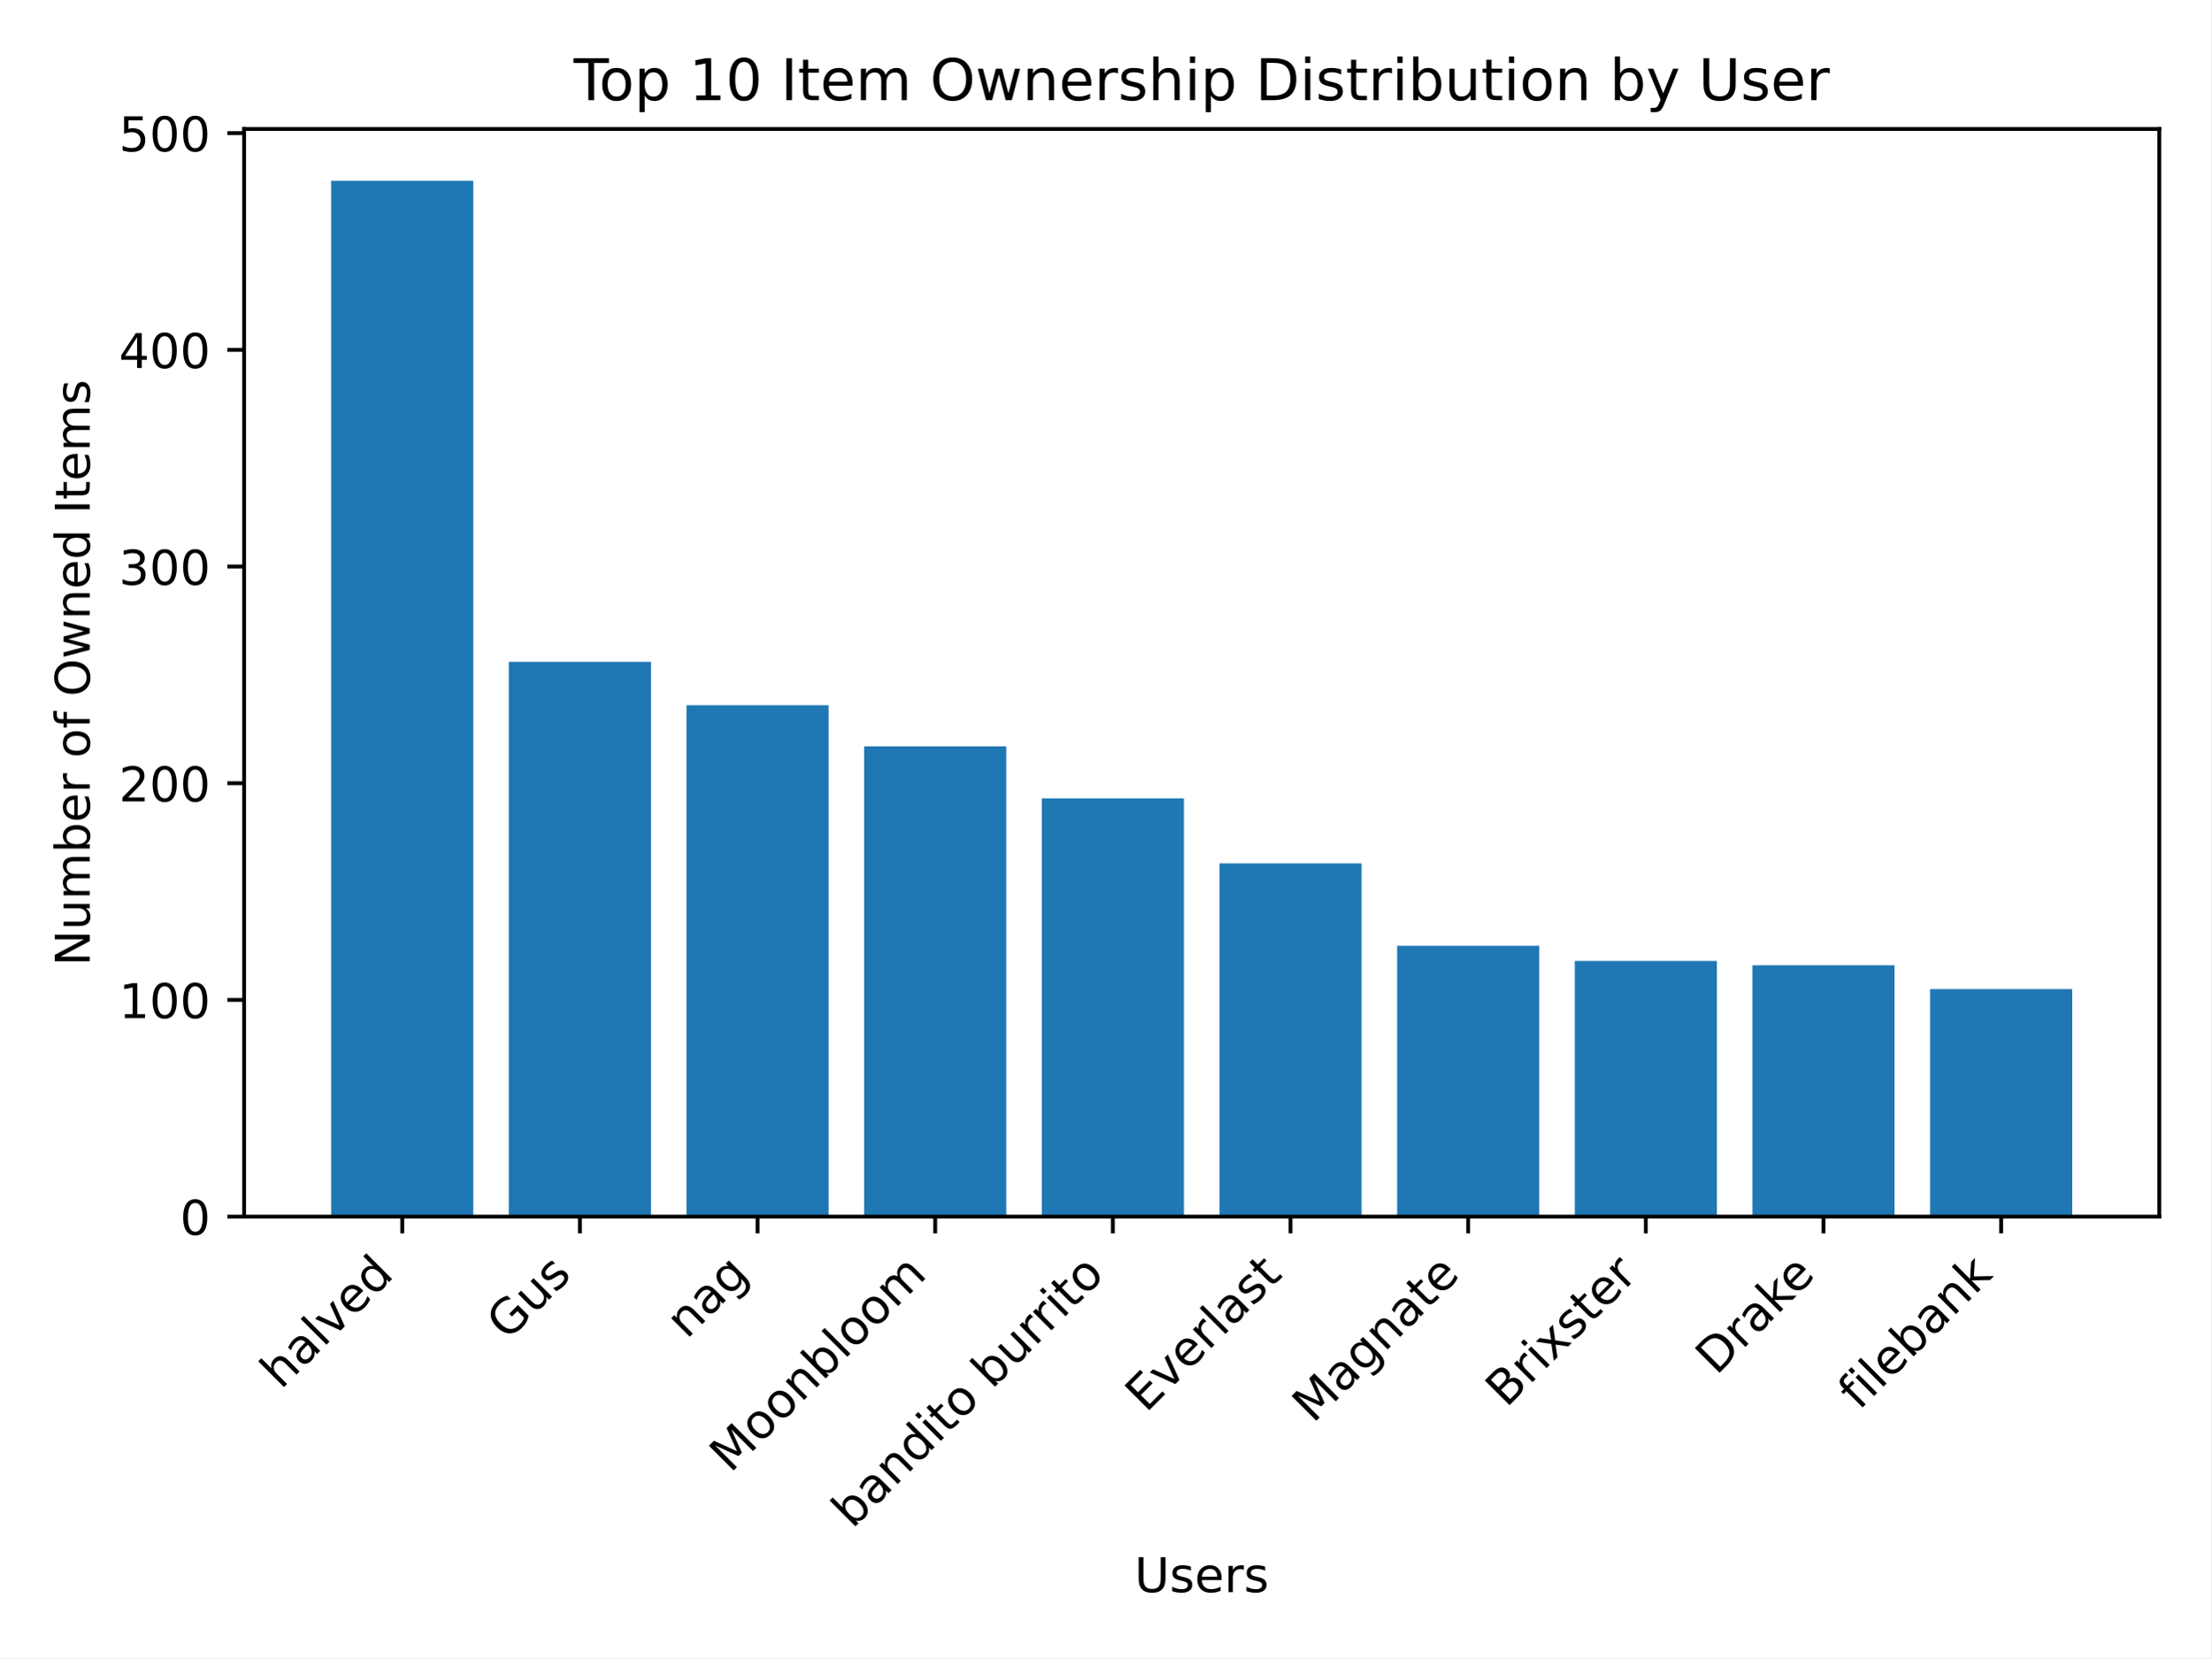
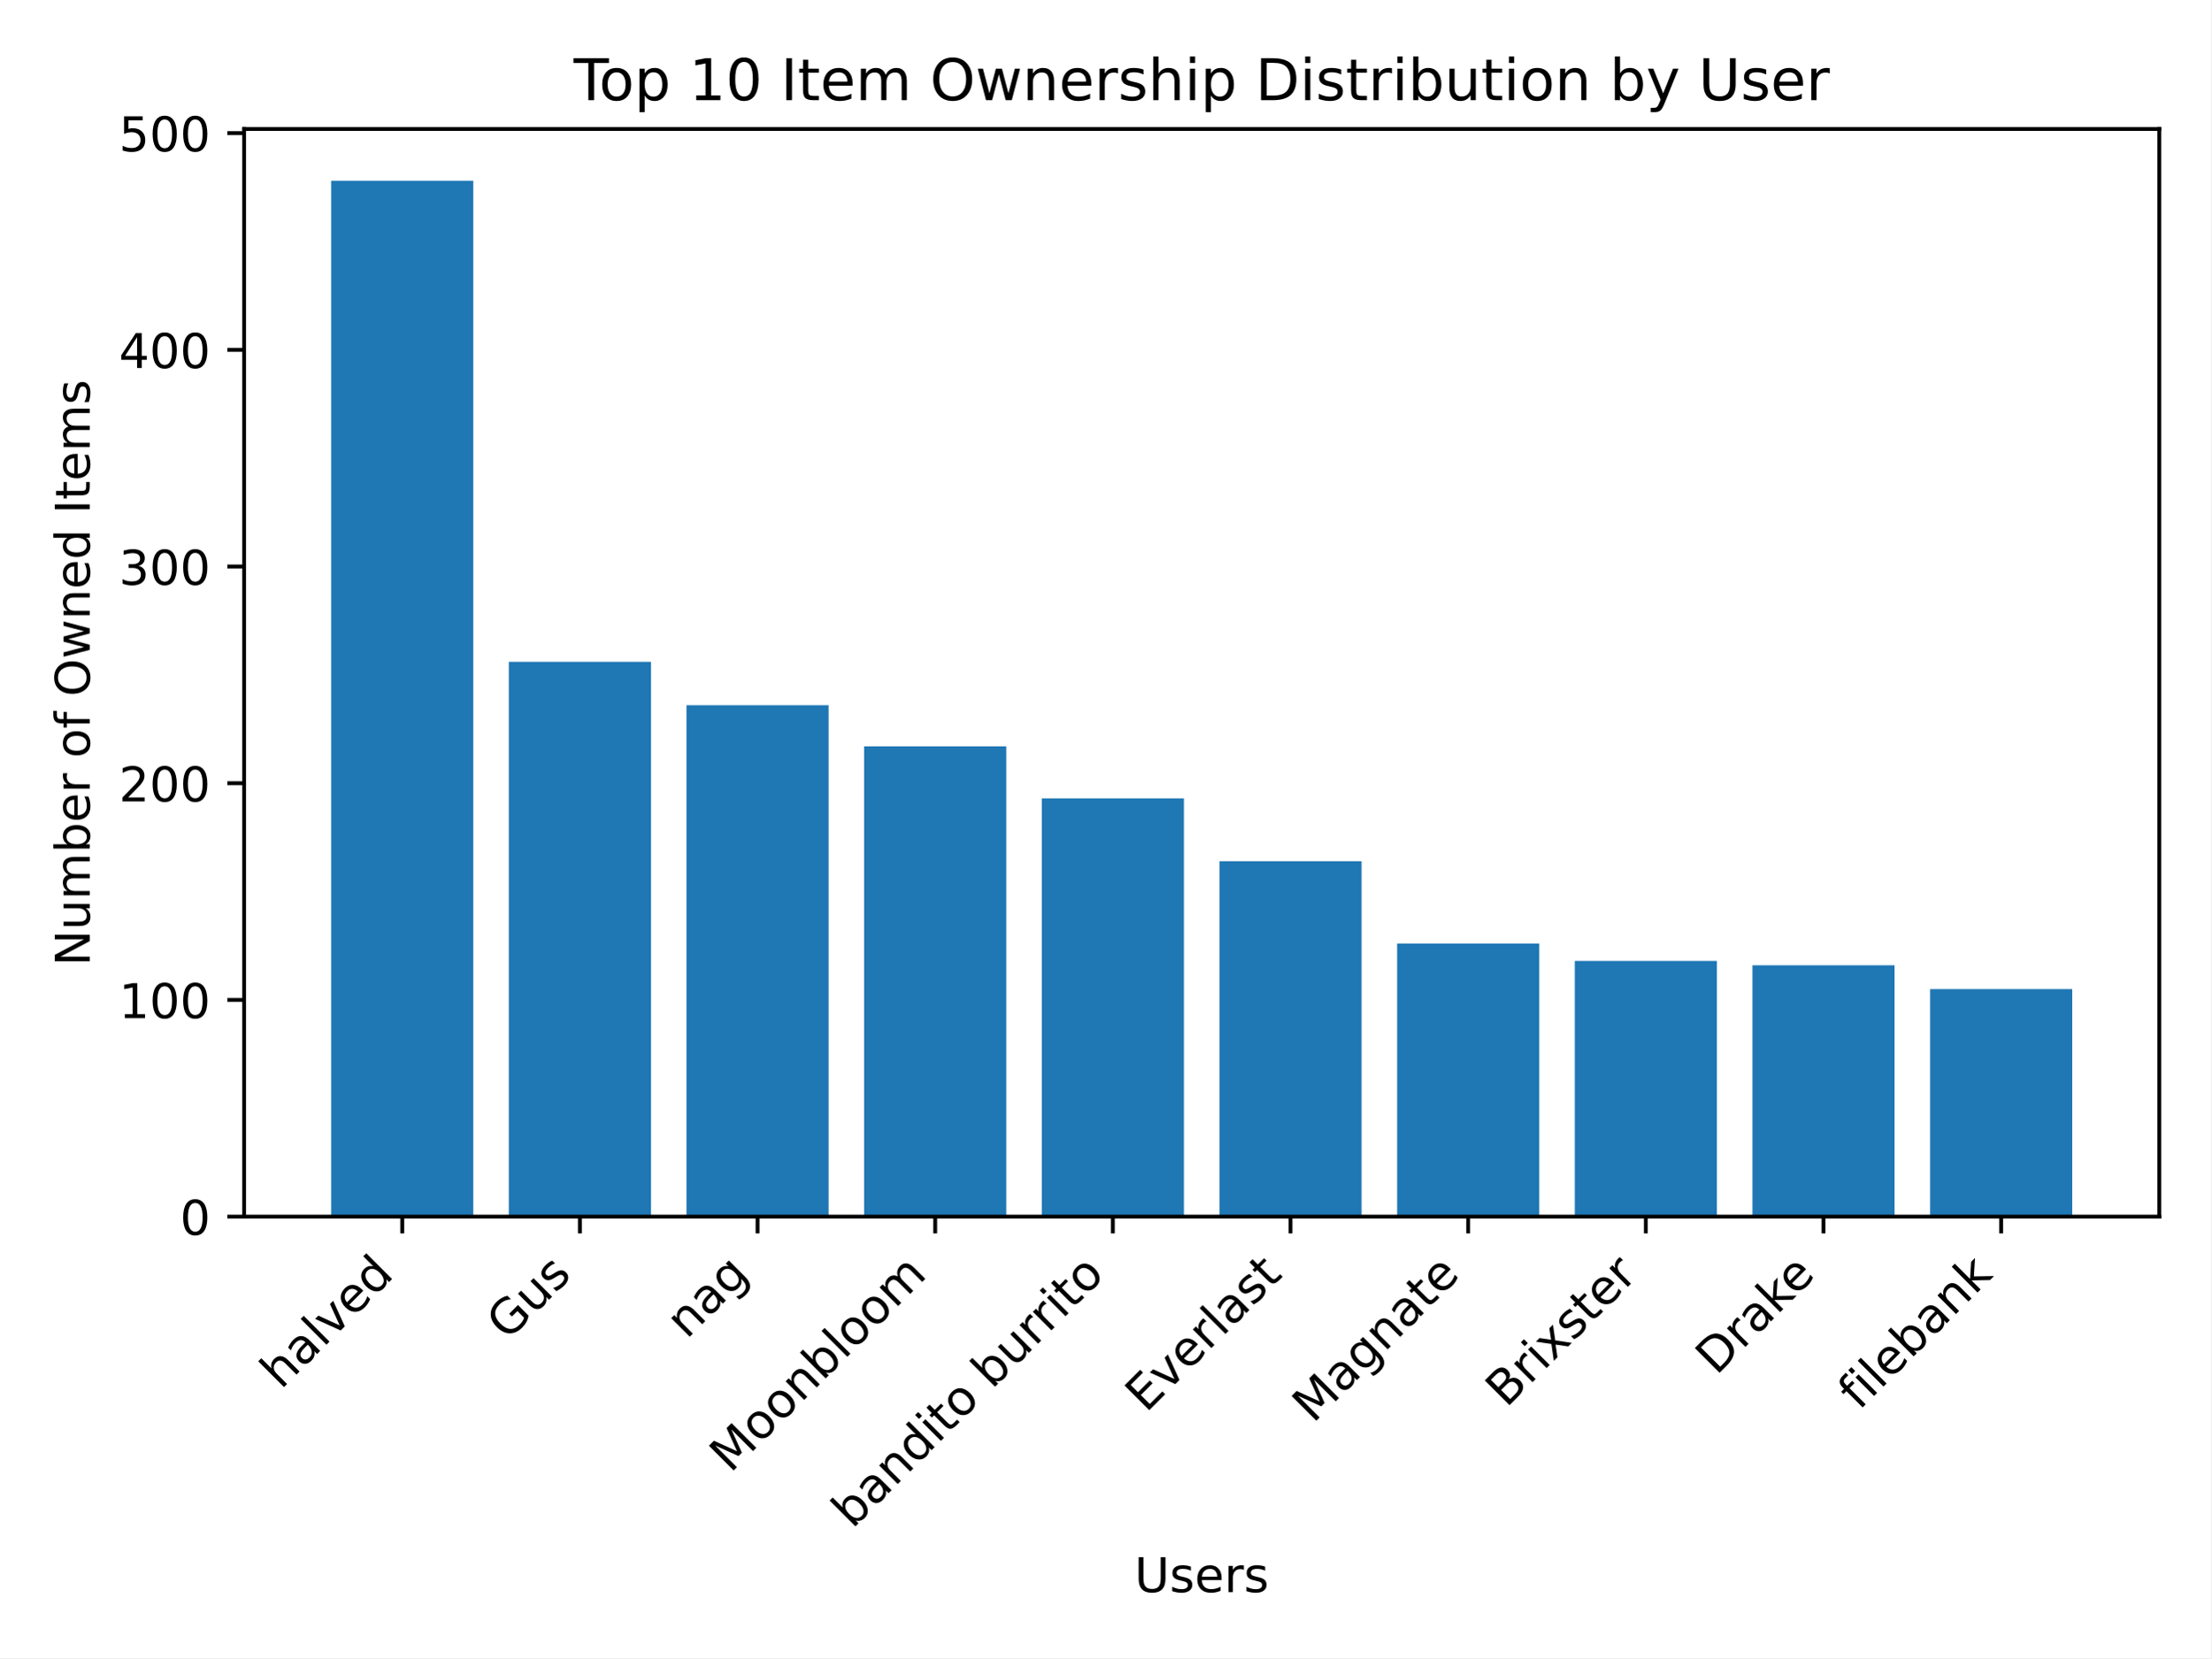
<svg xmlns="http://www.w3.org/2000/svg" xmlns:xlink="http://www.w3.org/1999/xlink" width="460.8pt" height="345.6pt" viewBox="0 0 460.8 345.6" version="1.1">
  <defs>
    <style type="text/css">*{stroke-linejoin: round; stroke-linecap: butt}</style>
  </defs>
  <g id="figure_1">
    <g id="patch_1">
      <path d="M 0 345.6  L 460.8 345.6  L 460.8 0  L 0 0  z " style="fill: #ffffff" />
    </g>
    <g id="axes_1">
      <g id="patch_2">
        <path d="M 50.87 253.581  L 450 253.581  L 450 26.88  L 50.87 26.88  z " style="fill: #ffffff" />
      </g>
      <g id="patch_3">
-         <path d="M 69.012 253.581  L 98.632 253.581  L 98.632 37.675  L 69.012 37.675  z " clip-path="url(#p74b98bc3d0)" style="fill: #1f77b4" />
+         <path d="M 69.012 253.581  L 98.632 253.581  L 98.632 37.675  L 69.012 37.675  z " clip-path="url(#p79cdfd1b8f)" style="fill: #1f77b4" />
      </g>
      <g id="patch_4">
-         <path d="M 106.037 253.581  L 135.657 253.581  L 135.657 137.949  L 106.037 137.949  z " clip-path="url(#p74b98bc3d0)" style="fill: #1f77b4" />
+         <path d="M 106.037 253.581  L 135.657 253.581  L 135.657 137.949  L 106.037 137.949  z " clip-path="url(#p79cdfd1b8f)" style="fill: #1f77b4" />
      </g>
      <g id="patch_5">
-         <path d="M 143.062 253.581  L 172.682 253.581  L 172.682 146.983  L 143.062 146.983  z " clip-path="url(#p74b98bc3d0)" style="fill: #1f77b4" />
+         <path d="M 143.062 253.581  L 172.682 253.581  L 172.682 146.983  L 143.062 146.983  z " clip-path="url(#p79cdfd1b8f)" style="fill: #1f77b4" />
      </g>
      <g id="patch_6">
-         <path d="M 180.087 253.581  L 209.707 253.581  L 209.707 155.565  L 180.087 155.565  z " clip-path="url(#p74b98bc3d0)" style="fill: #1f77b4" />
+         <path d="M 180.087 253.581  L 209.707 253.581  L 209.707 155.565  L 180.087 155.565  z " clip-path="url(#p79cdfd1b8f)" style="fill: #1f77b4" />
      </g>
      <g id="patch_7">
-         <path d="M 217.112 253.581  L 246.732 253.581  L 246.732 166.405  L 217.112 166.405  z " clip-path="url(#p74b98bc3d0)" style="fill: #1f77b4" />
+         <path d="M 217.112 253.581  L 246.732 253.581  L 246.732 166.405  L 217.112 166.405  z " clip-path="url(#p79cdfd1b8f)" style="fill: #1f77b4" />
      </g>
      <g id="patch_8">
-         <path d="M 254.138 253.581  L 283.758 253.581  L 283.758 179.956  L 254.138 179.956  z " clip-path="url(#p74b98bc3d0)" style="fill: #1f77b4" />
+         <path d="M 254.138 253.581  L 283.758 253.581  L 283.758 179.504  L 254.138 179.504  z " clip-path="url(#p79cdfd1b8f)" style="fill: #1f77b4" />
      </g>
      <g id="patch_9">
-         <path d="M 291.163 253.581  L 320.783 253.581  L 320.783 197.12  L 291.163 197.12  z " clip-path="url(#p74b98bc3d0)" style="fill: #1f77b4" />
+         <path d="M 291.163 253.581  L 320.783 253.581  L 320.783 196.668  L 291.163 196.668  z " clip-path="url(#p79cdfd1b8f)" style="fill: #1f77b4" />
      </g>
      <g id="patch_10">
-         <path d="M 328.188 253.581  L 357.808 253.581  L 357.808 200.282  L 328.188 200.282  z " clip-path="url(#p74b98bc3d0)" style="fill: #1f77b4" />
+         <path d="M 328.188 253.581  L 357.808 253.581  L 357.808 200.282  L 328.188 200.282  z " clip-path="url(#p79cdfd1b8f)" style="fill: #1f77b4" />
      </g>
      <g id="patch_11">
-         <path d="M 365.213 253.581  L 394.833 253.581  L 394.833 201.185  L 365.213 201.185  z " clip-path="url(#p74b98bc3d0)" style="fill: #1f77b4" />
+         <path d="M 365.213 253.581  L 394.833 253.581  L 394.833 201.185  L 365.213 201.185  z " clip-path="url(#p79cdfd1b8f)" style="fill: #1f77b4" />
      </g>
      <g id="patch_12">
-         <path d="M 402.238 253.581  L 431.858 253.581  L 431.858 206.154  L 402.238 206.154  z " clip-path="url(#p74b98bc3d0)" style="fill: #1f77b4" />
+         <path d="M 402.238 253.581  L 431.858 253.581  L 431.858 206.154  L 402.238 206.154  z " clip-path="url(#p79cdfd1b8f)" style="fill: #1f77b4" />
      </g>
      <g id="matplotlib.axis_1">
        <g id="xtick_1">
          <g id="line2d_1">
            <defs>
-               <path id="m2f83f3f8cb" d="M 0 0  L 0 3.5  " style="stroke: #000000; stroke-width: 0.8" />
+               <path id="m4a1d34d880" d="M 0 0  L 0 3.5  " style="stroke: #000000; stroke-width: 0.8" />
            </defs>
            <g>
-               <use xlink:href="#m2f83f3f8cb" x="83.822" y="253.581" style="stroke: #000000; stroke-width: 0.8" />
+               <use xlink:href="#m4a1d34d880" x="83.822" y="253.581" style="stroke: #000000; stroke-width: 0.8" />
            </g>
          </g>
          <g id="text_1">
            <g transform="translate(58.54764 289.7576) rotate(-45) scale(0.1 -0.1)">
              <defs>
                <path id="DejaVuSans-68" d="M 3513 2113  L 3513 0  L 2938 0  L 2938 2094  Q 2938 2591 2744 2837  Q 2550 3084 2163 3084  Q 1697 3084 1428 2787  Q 1159 2491 1159 1978  L 1159 0  L 581 0  L 581 4863  L 1159 4863  L 1159 2956  Q 1366 3272 1645 3428  Q 1925 3584 2291 3584  Q 2894 3584 3203 3211  Q 3513 2838 3513 2113  z " transform="scale(0.015625)" />
                <path id="DejaVuSans-61" d="M 2194 1759  Q 1497 1759 1228 1600  Q 959 1441 959 1056  Q 959 750 1161 570  Q 1363 391 1709 391  Q 2188 391 2477 730  Q 2766 1069 2766 1631  L 2766 1759  L 2194 1759  z M 3341 1997  L 3341 0  L 2766 0  L 2766 531  Q 2569 213 2275 61  Q 1981 -91 1556 -91  Q 1019 -91 701 211  Q 384 513 384 1019  Q 384 1609 779 1909  Q 1175 2209 1959 2209  L 2766 2209  L 2766 2266  Q 2766 2663 2505 2880  Q 2244 3097 1772 3097  Q 1472 3097 1187 3025  Q 903 2953 641 2809  L 641 3341  Q 956 3463 1253 3523  Q 1550 3584 1831 3584  Q 2591 3584 2966 3190  Q 3341 2797 3341 1997  z " transform="scale(0.015625)" />
                <path id="DejaVuSans-6c" d="M 603 4863  L 1178 4863  L 1178 0  L 603 0  L 603 4863  z " transform="scale(0.015625)" />
                <path id="DejaVuSans-76" d="M 191 3500  L 800 3500  L 1894 563  L 2988 3500  L 3597 3500  L 2284 0  L 1503 0  L 191 3500  z " transform="scale(0.015625)" />
                <path id="DejaVuSans-65" d="M 3597 1894  L 3597 1613  L 953 1613  Q 991 1019 1311 708  Q 1631 397 2203 397  Q 2534 397 2845 478  Q 3156 559 3463 722  L 3463 178  Q 3153 47 2828 -22  Q 2503 -91 2169 -91  Q 1331 -91 842 396  Q 353 884 353 1716  Q 353 2575 817 3079  Q 1281 3584 2069 3584  Q 2775 3584 3186 3129  Q 3597 2675 3597 1894  z M 3022 2063  Q 3016 2534 2758 2815  Q 2500 3097 2075 3097  Q 1594 3097 1305 2825  Q 1016 2553 972 2059  L 3022 2063  z " transform="scale(0.015625)" />
                <path id="DejaVuSans-64" d="M 2906 2969  L 2906 4863  L 3481 4863  L 3481 0  L 2906 0  L 2906 525  Q 2725 213 2448 61  Q 2172 -91 1784 -91  Q 1150 -91 751 415  Q 353 922 353 1747  Q 353 2572 751 3078  Q 1150 3584 1784 3584  Q 2172 3584 2448 3432  Q 2725 3281 2906 2969  z M 947 1747  Q 947 1113 1208 752  Q 1469 391 1925 391  Q 2381 391 2643 752  Q 2906 1113 2906 1747  Q 2906 2381 2643 2742  Q 2381 3103 1925 3103  Q 1469 3103 1208 2742  Q 947 2381 947 1747  z " transform="scale(0.015625)" />
              </defs>
              <use xlink:href="#DejaVuSans-68" />
              <use xlink:href="#DejaVuSans-61" x="63.379" />
              <use xlink:href="#DejaVuSans-6c" x="124.658" />
              <use xlink:href="#DejaVuSans-76" x="152.441" />
              <use xlink:href="#DejaVuSans-65" x="211.621" />
              <use xlink:href="#DejaVuSans-64" x="273.145" />
            </g>
          </g>
        </g>
        <g id="xtick_2">
          <g id="line2d_2">
            <g>
-               <use xlink:href="#m2f83f3f8cb" x="120.847" y="253.581" style="stroke: #000000; stroke-width: 0.8" />
+               <use xlink:href="#m4a1d34d880" x="120.847" y="253.581" style="stroke: #000000; stroke-width: 0.8" />
            </g>
          </g>
          <g id="text_2">
            <g transform="translate(105.7329 279.5973) rotate(-45) scale(0.1 -0.1)">
              <defs>
                <path id="DejaVuSans-47" d="M 3809 666  L 3809 1919  L 2778 1919  L 2778 2438  L 4434 2438  L 4434 434  Q 4069 175 3628 42  Q 3188 -91 2688 -91  Q 1594 -91 976 548  Q 359 1188 359 2328  Q 359 3472 976 4111  Q 1594 4750 2688 4750  Q 3144 4750 3555 4637  Q 3966 4525 4313 4306  L 4313 3634  Q 3963 3931 3569 4081  Q 3175 4231 2741 4231  Q 1884 4231 1454 3753  Q 1025 3275 1025 2328  Q 1025 1384 1454 906  Q 1884 428 2741 428  Q 3075 428 3337 486  Q 3600 544 3809 666  z " transform="scale(0.015625)" />
                <path id="DejaVuSans-75" d="M 544 1381  L 544 3500  L 1119 3500  L 1119 1403  Q 1119 906 1312 657  Q 1506 409 1894 409  Q 2359 409 2629 706  Q 2900 1003 2900 1516  L 2900 3500  L 3475 3500  L 3475 0  L 2900 0  L 2900 538  Q 2691 219 2414 64  Q 2138 -91 1772 -91  Q 1169 -91 856 284  Q 544 659 544 1381  z M 1991 3584  L 1991 3584  z " transform="scale(0.015625)" />
                <path id="DejaVuSans-73" d="M 2834 3397  L 2834 2853  Q 2591 2978 2328 3040  Q 2066 3103 1784 3103  Q 1356 3103 1142 2972  Q 928 2841 928 2578  Q 928 2378 1081 2264  Q 1234 2150 1697 2047  L 1894 2003  Q 2506 1872 2764 1633  Q 3022 1394 3022 966  Q 3022 478 2636 193  Q 2250 -91 1575 -91  Q 1294 -91 989 -36  Q 684 19 347 128  L 347 722  Q 666 556 975 473  Q 1284 391 1588 391  Q 1994 391 2212 530  Q 2431 669 2431 922  Q 2431 1156 2273 1281  Q 2116 1406 1581 1522  L 1381 1569  Q 847 1681 609 1914  Q 372 2147 372 2553  Q 372 3047 722 3315  Q 1072 3584 1716 3584  Q 2034 3584 2315 3537  Q 2597 3491 2834 3397  z " transform="scale(0.015625)" />
              </defs>
              <use xlink:href="#DejaVuSans-47" />
              <use xlink:href="#DejaVuSans-75" x="77.49" />
              <use xlink:href="#DejaVuSans-73" x="140.869" />
            </g>
          </g>
        </g>
        <g id="xtick_3">
          <g id="line2d_3">
            <g>
-               <use xlink:href="#m2f83f3f8cb" x="157.872" y="253.581" style="stroke: #000000; stroke-width: 0.8" />
+               <use xlink:href="#m4a1d34d880" x="157.872" y="253.581" style="stroke: #000000; stroke-width: 0.8" />
            </g>
          </g>
          <g id="text_3">
            <g transform="translate(143.0983 279.257) rotate(-45) scale(0.1 -0.1)">
              <defs>
                <path id="DejaVuSans-6e" d="M 3513 2113  L 3513 0  L 2938 0  L 2938 2094  Q 2938 2591 2744 2837  Q 2550 3084 2163 3084  Q 1697 3084 1428 2787  Q 1159 2491 1159 1978  L 1159 0  L 581 0  L 581 3500  L 1159 3500  L 1159 2956  Q 1366 3272 1645 3428  Q 1925 3584 2291 3584  Q 2894 3584 3203 3211  Q 3513 2838 3513 2113  z " transform="scale(0.015625)" />
                <path id="DejaVuSans-67" d="M 2906 1791  Q 2906 2416 2648 2759  Q 2391 3103 1925 3103  Q 1463 3103 1205 2759  Q 947 2416 947 1791  Q 947 1169 1205 825  Q 1463 481 1925 481  Q 2391 481 2648 825  Q 2906 1169 2906 1791  z M 3481 434  Q 3481 -459 3084 -895  Q 2688 -1331 1869 -1331  Q 1566 -1331 1297 -1286  Q 1028 -1241 775 -1147  L 775 -588  Q 1028 -725 1275 -790  Q 1522 -856 1778 -856  Q 2344 -856 2625 -561  Q 2906 -266 2906 331  L 2906 616  Q 2728 306 2450 153  Q 2172 0 1784 0  Q 1141 0 747 490  Q 353 981 353 1791  Q 353 2603 747 3093  Q 1141 3584 1784 3584  Q 2172 3584 2450 3431  Q 2728 3278 2906 2969  L 2906 3500  L 3481 3500  L 3481 434  z " transform="scale(0.015625)" />
              </defs>
              <use xlink:href="#DejaVuSans-6e" />
              <use xlink:href="#DejaVuSans-61" x="63.379" />
              <use xlink:href="#DejaVuSans-67" x="124.658" />
            </g>
          </g>
        </g>
        <g id="xtick_4">
          <g id="line2d_4">
            <g>
-               <use xlink:href="#m2f83f3f8cb" x="194.897" y="253.581" style="stroke: #000000; stroke-width: 0.8" />
+               <use xlink:href="#m4a1d34d880" x="194.897" y="253.581" style="stroke: #000000; stroke-width: 0.8" />
            </g>
          </g>
          <g id="text_4">
            <g transform="translate(152.197 307.1833) rotate(-45) scale(0.1 -0.1)">
              <defs>
                <path id="DejaVuSans-4d" d="M 628 4666  L 1569 4666  L 2759 1491  L 3956 4666  L 4897 4666  L 4897 0  L 4281 0  L 4281 4097  L 3078 897  L 2444 897  L 1241 4097  L 1241 0  L 628 0  L 628 4666  z " transform="scale(0.015625)" />
                <path id="DejaVuSans-6f" d="M 1959 3097  Q 1497 3097 1228 2736  Q 959 2375 959 1747  Q 959 1119 1226 758  Q 1494 397 1959 397  Q 2419 397 2687 759  Q 2956 1122 2956 1747  Q 2956 2369 2687 2733  Q 2419 3097 1959 3097  z M 1959 3584  Q 2709 3584 3137 3096  Q 3566 2609 3566 1747  Q 3566 888 3137 398  Q 2709 -91 1959 -91  Q 1206 -91 779 398  Q 353 888 353 1747  Q 353 2609 779 3096  Q 1206 3584 1959 3584  z " transform="scale(0.015625)" />
                <path id="DejaVuSans-62" d="M 3116 1747  Q 3116 2381 2855 2742  Q 2594 3103 2138 3103  Q 1681 3103 1420 2742  Q 1159 2381 1159 1747  Q 1159 1113 1420 752  Q 1681 391 2138 391  Q 2594 391 2855 752  Q 3116 1113 3116 1747  z M 1159 2969  Q 1341 3281 1617 3432  Q 1894 3584 2278 3584  Q 2916 3584 3314 3078  Q 3713 2572 3713 1747  Q 3713 922 3314 415  Q 2916 -91 2278 -91  Q 1894 -91 1617 61  Q 1341 213 1159 525  L 1159 0  L 581 0  L 581 4863  L 1159 4863  L 1159 2969  z " transform="scale(0.015625)" />
                <path id="DejaVuSans-6d" d="M 3328 2828  Q 3544 3216 3844 3400  Q 4144 3584 4550 3584  Q 5097 3584 5394 3201  Q 5691 2819 5691 2113  L 5691 0  L 5113 0  L 5113 2094  Q 5113 2597 4934 2840  Q 4756 3084 4391 3084  Q 3944 3084 3684 2787  Q 3425 2491 3425 1978  L 3425 0  L 2847 0  L 2847 2094  Q 2847 2600 2669 2842  Q 2491 3084 2119 3084  Q 1678 3084 1418 2786  Q 1159 2488 1159 1978  L 1159 0  L 581 0  L 581 3500  L 1159 3500  L 1159 2956  Q 1356 3278 1631 3431  Q 1906 3584 2284 3584  Q 2666 3584 2933 3390  Q 3200 3197 3328 2828  z " transform="scale(0.015625)" />
              </defs>
              <use xlink:href="#DejaVuSans-4d" />
              <use xlink:href="#DejaVuSans-6f" x="86.279" />
              <use xlink:href="#DejaVuSans-6f" x="147.461" />
              <use xlink:href="#DejaVuSans-6e" x="208.643" />
              <use xlink:href="#DejaVuSans-62" x="272.021" />
              <use xlink:href="#DejaVuSans-6c" x="335.498" />
              <use xlink:href="#DejaVuSans-6f" x="363.281" />
              <use xlink:href="#DejaVuSans-6f" x="424.463" />
              <use xlink:href="#DejaVuSans-6d" x="485.645" />
            </g>
          </g>
        </g>
        <g id="xtick_5">
          <g id="line2d_5">
            <g>
-               <use xlink:href="#m2f83f3f8cb" x="231.922" y="253.581" style="stroke: #000000; stroke-width: 0.8" />
+               <use xlink:href="#m4a1d34d880" x="231.922" y="253.581" style="stroke: #000000; stroke-width: 0.8" />
            </g>
          </g>
          <g id="text_5">
            <g transform="translate(177.6255 318.7799) rotate(-45) scale(0.1 -0.1)">
              <defs>
                <path id="DejaVuSans-69" d="M 603 3500  L 1178 3500  L 1178 0  L 603 0  L 603 3500  z M 603 4863  L 1178 4863  L 1178 4134  L 603 4134  L 603 4863  z " transform="scale(0.015625)" />
                <path id="DejaVuSans-74" d="M 1172 4494  L 1172 3500  L 2356 3500  L 2356 3053  L 1172 3053  L 1172 1153  Q 1172 725 1289 603  Q 1406 481 1766 481  L 2356 481  L 2356 0  L 1766 0  Q 1100 0 847 248  Q 594 497 594 1153  L 594 3053  L 172 3053  L 172 3500  L 594 3500  L 594 4494  L 1172 4494  z " transform="scale(0.015625)" />
                <path id="DejaVuSans-20" transform="scale(0.015625)" />
                <path id="DejaVuSans-72" d="M 2631 2963  Q 2534 3019 2420 3045  Q 2306 3072 2169 3072  Q 1681 3072 1420 2755  Q 1159 2438 1159 1844  L 1159 0  L 581 0  L 581 3500  L 1159 3500  L 1159 2956  Q 1341 3275 1631 3429  Q 1922 3584 2338 3584  Q 2397 3584 2469 3576  Q 2541 3569 2628 3553  L 2631 2963  z " transform="scale(0.015625)" />
              </defs>
              <use xlink:href="#DejaVuSans-62" />
              <use xlink:href="#DejaVuSans-61" x="63.477" />
              <use xlink:href="#DejaVuSans-6e" x="124.756" />
              <use xlink:href="#DejaVuSans-64" x="188.135" />
              <use xlink:href="#DejaVuSans-69" x="251.611" />
              <use xlink:href="#DejaVuSans-74" x="279.395" />
              <use xlink:href="#DejaVuSans-6f" x="318.604" />
              <use xlink:href="#DejaVuSans-20" x="379.785" />
              <use xlink:href="#DejaVuSans-62" x="411.572" />
              <use xlink:href="#DejaVuSans-75" x="475.049" />
              <use xlink:href="#DejaVuSans-72" x="538.428" />
              <use xlink:href="#DejaVuSans-72" x="577.791" />
              <use xlink:href="#DejaVuSans-69" x="618.904" />
              <use xlink:href="#DejaVuSans-74" x="646.688" />
              <use xlink:href="#DejaVuSans-6f" x="685.896" />
            </g>
          </g>
        </g>
        <g id="xtick_6">
          <g id="line2d_6">
            <g>
-               <use xlink:href="#m2f83f3f8cb" x="268.948" y="253.581" style="stroke: #000000; stroke-width: 0.8" />
+               <use xlink:href="#m4a1d34d880" x="268.948" y="253.581" style="stroke: #000000; stroke-width: 0.8" />
            </g>
          </g>
          <g id="text_6">
            <g transform="translate(238.8126 294.6178) rotate(-45) scale(0.1 -0.1)">
              <defs>
                <path id="DejaVuSans-45" d="M 628 4666  L 3578 4666  L 3578 4134  L 1259 4134  L 1259 2753  L 3481 2753  L 3481 2222  L 1259 2222  L 1259 531  L 3634 531  L 3634 0  L 628 0  L 628 4666  z " transform="scale(0.015625)" />
              </defs>
              <use xlink:href="#DejaVuSans-45" />
              <use xlink:href="#DejaVuSans-76" x="63.184" />
              <use xlink:href="#DejaVuSans-65" x="122.363" />
              <use xlink:href="#DejaVuSans-72" x="183.887" />
              <use xlink:href="#DejaVuSans-6c" x="225" />
              <use xlink:href="#DejaVuSans-61" x="252.783" />
              <use xlink:href="#DejaVuSans-73" x="314.062" />
              <use xlink:href="#DejaVuSans-74" x="366.162" />
            </g>
          </g>
        </g>
        <g id="xtick_7">
          <g id="line2d_7">
            <g>
-               <use xlink:href="#m2f83f3f8cb" x="305.973" y="253.581" style="stroke: #000000; stroke-width: 0.8" />
+               <use xlink:href="#m4a1d34d880" x="305.973" y="253.581" style="stroke: #000000; stroke-width: 0.8" />
            </g>
          </g>
          <g id="text_7">
            <g transform="translate(273.6412 296.8143) rotate(-45) scale(0.1 -0.1)">
              <use xlink:href="#DejaVuSans-4d" />
              <use xlink:href="#DejaVuSans-61" x="86.279" />
              <use xlink:href="#DejaVuSans-67" x="147.559" />
              <use xlink:href="#DejaVuSans-6e" x="211.035" />
              <use xlink:href="#DejaVuSans-61" x="274.414" />
              <use xlink:href="#DejaVuSans-74" x="335.693" />
              <use xlink:href="#DejaVuSans-65" x="374.902" />
            </g>
          </g>
        </g>
        <g id="xtick_8">
          <g id="line2d_8">
            <g>
-               <use xlink:href="#m2f83f3f8cb" x="342.998" y="253.581" style="stroke: #000000; stroke-width: 0.8" />
+               <use xlink:href="#m4a1d34d880" x="342.998" y="253.581" style="stroke: #000000; stroke-width: 0.8" />
            </g>
          </g>
          <g id="text_8">
            <g transform="translate(313.9057 293.5748) rotate(-45) scale(0.1 -0.1)">
              <defs>
                <path id="DejaVuSans-42" d="M 1259 2228  L 1259 519  L 2272 519  Q 2781 519 3026 730  Q 3272 941 3272 1375  Q 3272 1813 3026 2020  Q 2781 2228 2272 2228  L 1259 2228  z M 1259 4147  L 1259 2741  L 2194 2741  Q 2656 2741 2882 2914  Q 3109 3088 3109 3444  Q 3109 3797 2882 3972  Q 2656 4147 2194 4147  L 1259 4147  z M 628 4666  L 2241 4666  Q 2963 4666 3353 4366  Q 3744 4066 3744 3513  Q 3744 3084 3544 2831  Q 3344 2578 2956 2516  Q 3422 2416 3680 2098  Q 3938 1781 3938 1306  Q 3938 681 3513 340  Q 3088 0 2303 0  L 628 0  L 628 4666  z " transform="scale(0.015625)" />
                <path id="DejaVuSans-78" d="M 3513 3500  L 2247 1797  L 3578 0  L 2900 0  L 1881 1375  L 863 0  L 184 0  L 1544 1831  L 300 3500  L 978 3500  L 1906 2253  L 2834 3500  L 3513 3500  z " transform="scale(0.015625)" />
              </defs>
              <use xlink:href="#DejaVuSans-42" />
              <use xlink:href="#DejaVuSans-72" x="68.604" />
              <use xlink:href="#DejaVuSans-69" x="109.717" />
              <use xlink:href="#DejaVuSans-78" x="137.5" />
              <use xlink:href="#DejaVuSans-73" x="196.68" />
              <use xlink:href="#DejaVuSans-74" x="248.779" />
              <use xlink:href="#DejaVuSans-65" x="287.988" />
              <use xlink:href="#DejaVuSans-72" x="349.512" />
            </g>
          </g>
        </g>
        <g id="xtick_9">
          <g id="line2d_9">
            <g>
-               <use xlink:href="#m2f83f3f8cb" x="380.023" y="253.581" style="stroke: #000000; stroke-width: 0.8" />
+               <use xlink:href="#m4a1d34d880" x="380.023" y="253.581" style="stroke: #000000; stroke-width: 0.8" />
            </g>
          </g>
          <g id="text_9">
            <g transform="translate(357.6781 286.8275) rotate(-45) scale(0.1 -0.1)">
              <defs>
                <path id="DejaVuSans-44" d="M 1259 4147  L 1259 519  L 2022 519  Q 2988 519 3436 956  Q 3884 1394 3884 2338  Q 3884 3275 3436 3711  Q 2988 4147 2022 4147  L 1259 4147  z M 628 4666  L 1925 4666  Q 3281 4666 3915 4102  Q 4550 3538 4550 2338  Q 4550 1131 3912 565  Q 3275 0 1925 0  L 628 0  L 628 4666  z " transform="scale(0.015625)" />
                <path id="DejaVuSans-6b" d="M 581 4863  L 1159 4863  L 1159 1991  L 2875 3500  L 3609 3500  L 1753 1863  L 3688 0  L 2938 0  L 1159 1709  L 1159 0  L 581 0  L 581 4863  z " transform="scale(0.015625)" />
              </defs>
              <use xlink:href="#DejaVuSans-44" />
              <use xlink:href="#DejaVuSans-72" x="77.002" />
              <use xlink:href="#DejaVuSans-61" x="118.115" />
              <use xlink:href="#DejaVuSans-6b" x="179.395" />
              <use xlink:href="#DejaVuSans-65" x="233.68" />
            </g>
          </g>
        </g>
        <g id="xtick_10">
          <g id="line2d_10">
            <g>
-               <use xlink:href="#m2f83f3f8cb" x="417.048" y="253.581" style="stroke: #000000; stroke-width: 0.8" />
+               <use xlink:href="#m4a1d34d880" x="417.048" y="253.581" style="stroke: #000000; stroke-width: 0.8" />
            </g>
          </g>
          <g id="text_10">
            <g transform="translate(387.41 294.1206) rotate(-45) scale(0.1 -0.1)">
              <defs>
                <path id="DejaVuSans-66" d="M 2375 4863  L 2375 4384  L 1825 4384  Q 1516 4384 1395 4259  Q 1275 4134 1275 3809  L 1275 3500  L 2222 3500  L 2222 3053  L 1275 3053  L 1275 0  L 697 0  L 697 3053  L 147 3053  L 147 3500  L 697 3500  L 697 3744  Q 697 4328 969 4595  Q 1241 4863 1831 4863  L 2375 4863  z " transform="scale(0.015625)" />
              </defs>
              <use xlink:href="#DejaVuSans-66" />
              <use xlink:href="#DejaVuSans-69" x="35.205" />
              <use xlink:href="#DejaVuSans-6c" x="62.988" />
              <use xlink:href="#DejaVuSans-65" x="90.771" />
              <use xlink:href="#DejaVuSans-62" x="152.295" />
              <use xlink:href="#DejaVuSans-61" x="215.771" />
              <use xlink:href="#DejaVuSans-6e" x="277.051" />
              <use xlink:href="#DejaVuSans-6b" x="340.43" />
            </g>
          </g>
        </g>
        <g id="text_11">
          <g transform="translate(236.4342 331.8489) scale(0.1 -0.1)">
            <defs>
              <path id="DejaVuSans-55" d="M 556 4666  L 1191 4666  L 1191 1831  Q 1191 1081 1462 751  Q 1734 422 2344 422  Q 2950 422 3222 751  Q 3494 1081 3494 1831  L 3494 4666  L 4128 4666  L 4128 1753  Q 4128 841 3676 375  Q 3225 -91 2344 -91  Q 1459 -91 1007 375  Q 556 841 556 1753  L 556 4666  z " transform="scale(0.015625)" />
            </defs>
            <use xlink:href="#DejaVuSans-55" />
            <use xlink:href="#DejaVuSans-73" x="73.193" />
            <use xlink:href="#DejaVuSans-65" x="125.293" />
            <use xlink:href="#DejaVuSans-72" x="186.816" />
            <use xlink:href="#DejaVuSans-73" x="227.93" />
          </g>
        </g>
      </g>
      <g id="matplotlib.axis_2">
        <g id="ytick_1">
          <g id="line2d_11">
            <defs>
-               <path id="m0c07ab055f" d="M 0 0  L -3.5 0  " style="stroke: #000000; stroke-width: 0.8" />
+               <path id="md5a9ebd395" d="M 0 0  L -3.5 0  " style="stroke: #000000; stroke-width: 0.8" />
            </defs>
            <g>
-               <use xlink:href="#m0c07ab055f" x="50.87" y="253.581" style="stroke: #000000; stroke-width: 0.8" />
+               <use xlink:href="#md5a9ebd395" x="50.87" y="253.581" style="stroke: #000000; stroke-width: 0.8" />
            </g>
          </g>
          <g id="text_12">
            <g transform="translate(37.5075 257.3798) scale(0.1 -0.1)">
              <defs>
                <path id="DejaVuSans-30" d="M 2034 4250  Q 1547 4250 1301 3770  Q 1056 3291 1056 2328  Q 1056 1369 1301 889  Q 1547 409 2034 409  Q 2525 409 2770 889  Q 3016 1369 3016 2328  Q 3016 3291 2770 3770  Q 2525 4250 2034 4250  z M 2034 4750  Q 2819 4750 3233 4129  Q 3647 3509 3647 2328  Q 3647 1150 3233 529  Q 2819 -91 2034 -91  Q 1250 -91 836 529  Q 422 1150 422 2328  Q 422 3509 836 4129  Q 1250 4750 2034 4750  z " transform="scale(0.015625)" />
              </defs>
              <use xlink:href="#DejaVuSans-30" />
            </g>
          </g>
        </g>
        <g id="ytick_2">
          <g id="line2d_12">
            <g>
-               <use xlink:href="#m0c07ab055f" x="50.87" y="208.412" style="stroke: #000000; stroke-width: 0.8" />
+               <use xlink:href="#md5a9ebd395" x="50.87" y="208.412" style="stroke: #000000; stroke-width: 0.8" />
            </g>
          </g>
          <g id="text_13">
            <g transform="translate(24.7825 212.2113) scale(0.1 -0.1)">
              <defs>
                <path id="DejaVuSans-31" d="M 794 531  L 1825 531  L 1825 4091  L 703 3866  L 703 4441  L 1819 4666  L 2450 4666  L 2450 531  L 3481 531  L 3481 0  L 794 0  L 794 531  z " transform="scale(0.015625)" />
              </defs>
              <use xlink:href="#DejaVuSans-31" />
              <use xlink:href="#DejaVuSans-30" x="63.623" />
              <use xlink:href="#DejaVuSans-30" x="127.246" />
            </g>
          </g>
        </g>
        <g id="ytick_3">
          <g id="line2d_13">
            <g>
-               <use xlink:href="#m0c07ab055f" x="50.87" y="163.244" style="stroke: #000000; stroke-width: 0.8" />
+               <use xlink:href="#md5a9ebd395" x="50.87" y="163.244" style="stroke: #000000; stroke-width: 0.8" />
            </g>
          </g>
          <g id="text_14">
            <g transform="translate(24.7825 167.0428) scale(0.1 -0.1)">
              <defs>
                <path id="DejaVuSans-32" d="M 1228 531  L 3431 531  L 3431 0  L 469 0  L 469 531  Q 828 903 1448 1529  Q 2069 2156 2228 2338  Q 2531 2678 2651 2914  Q 2772 3150 2772 3378  Q 2772 3750 2511 3984  Q 2250 4219 1831 4219  Q 1534 4219 1204 4116  Q 875 4013 500 3803  L 500 4441  Q 881 4594 1212 4672  Q 1544 4750 1819 4750  Q 2544 4750 2975 4387  Q 3406 4025 3406 3419  Q 3406 3131 3298 2873  Q 3191 2616 2906 2266  Q 2828 2175 2409 1742  Q 1991 1309 1228 531  z " transform="scale(0.015625)" />
              </defs>
              <use xlink:href="#DejaVuSans-32" />
              <use xlink:href="#DejaVuSans-30" x="63.623" />
              <use xlink:href="#DejaVuSans-30" x="127.246" />
            </g>
          </g>
        </g>
        <g id="ytick_4">
          <g id="line2d_14">
            <g>
-               <use xlink:href="#m0c07ab055f" x="50.87" y="118.075" style="stroke: #000000; stroke-width: 0.8" />
+               <use xlink:href="#md5a9ebd395" x="50.87" y="118.075" style="stroke: #000000; stroke-width: 0.8" />
            </g>
          </g>
          <g id="text_15">
            <g transform="translate(24.7825 121.8744) scale(0.1 -0.1)">
              <defs>
                <path id="DejaVuSans-33" d="M 2597 2516  Q 3050 2419 3304 2112  Q 3559 1806 3559 1356  Q 3559 666 3084 287  Q 2609 -91 1734 -91  Q 1441 -91 1130 -33  Q 819 25 488 141  L 488 750  Q 750 597 1062 519  Q 1375 441 1716 441  Q 2309 441 2620 675  Q 2931 909 2931 1356  Q 2931 1769 2642 2001  Q 2353 2234 1838 2234  L 1294 2234  L 1294 2753  L 1863 2753  Q 2328 2753 2575 2939  Q 2822 3125 2822 3475  Q 2822 3834 2567 4026  Q 2313 4219 1838 4219  Q 1578 4219 1281 4162  Q 984 4106 628 3988  L 628 4550  Q 988 4650 1302 4700  Q 1616 4750 1894 4750  Q 2613 4750 3031 4423  Q 3450 4097 3450 3541  Q 3450 3153 3228 2886  Q 3006 2619 2597 2516  z " transform="scale(0.015625)" />
              </defs>
              <use xlink:href="#DejaVuSans-33" />
              <use xlink:href="#DejaVuSans-30" x="63.623" />
              <use xlink:href="#DejaVuSans-30" x="127.246" />
            </g>
          </g>
        </g>
        <g id="ytick_5">
          <g id="line2d_15">
            <g>
-               <use xlink:href="#m0c07ab055f" x="50.87" y="72.907" style="stroke: #000000; stroke-width: 0.8" />
+               <use xlink:href="#md5a9ebd395" x="50.87" y="72.907" style="stroke: #000000; stroke-width: 0.8" />
            </g>
          </g>
          <g id="text_16">
            <g transform="translate(24.7825 76.70589) scale(0.1 -0.1)">
              <defs>
                <path id="DejaVuSans-34" d="M 2419 4116  L 825 1625  L 2419 1625  L 2419 4116  z M 2253 4666  L 3047 4666  L 3047 1625  L 3713 1625  L 3713 1100  L 3047 1100  L 3047 0  L 2419 0  L 2419 1100  L 313 1100  L 313 1709  L 2253 4666  z " transform="scale(0.015625)" />
              </defs>
              <use xlink:href="#DejaVuSans-34" />
              <use xlink:href="#DejaVuSans-30" x="63.623" />
              <use xlink:href="#DejaVuSans-30" x="127.246" />
            </g>
          </g>
        </g>
        <g id="ytick_6">
          <g id="line2d_16">
            <g>
-               <use xlink:href="#m0c07ab055f" x="50.87" y="27.738" style="stroke: #000000; stroke-width: 0.8" />
+               <use xlink:href="#md5a9ebd395" x="50.87" y="27.738" style="stroke: #000000; stroke-width: 0.8" />
            </g>
          </g>
          <g id="text_17">
            <g transform="translate(24.7825 31.53742) scale(0.1 -0.1)">
              <defs>
                <path id="DejaVuSans-35" d="M 691 4666  L 3169 4666  L 3169 4134  L 1269 4134  L 1269 2991  Q 1406 3038 1543 3061  Q 1681 3084 1819 3084  Q 2600 3084 3056 2656  Q 3513 2228 3513 1497  Q 3513 744 3044 326  Q 2575 -91 1722 -91  Q 1428 -91 1123 -41  Q 819 9 494 109  L 494 744  Q 775 591 1075 516  Q 1375 441 1709 441  Q 2250 441 2565 725  Q 2881 1009 2881 1497  Q 2881 1984 2565 2268  Q 2250 2553 1709 2553  Q 1456 2553 1204 2497  Q 953 2441 691 2322  L 691 4666  z " transform="scale(0.015625)" />
              </defs>
              <use xlink:href="#DejaVuSans-35" />
              <use xlink:href="#DejaVuSans-30" x="63.623" />
              <use xlink:href="#DejaVuSans-30" x="127.246" />
            </g>
          </g>
        </g>
        <g id="text_18">
          <g transform="translate(18.70281 201.3342) rotate(-90) scale(0.1 -0.1)">
            <defs>
              <path id="DejaVuSans-4e" d="M 628 4666  L 1478 4666  L 3547 763  L 3547 4666  L 4159 4666  L 4159 0  L 3309 0  L 1241 3903  L 1241 0  L 628 0  L 628 4666  z " transform="scale(0.015625)" />
              <path id="DejaVuSans-4f" d="M 2522 4238  Q 1834 4238 1429 3725  Q 1025 3213 1025 2328  Q 1025 1447 1429 934  Q 1834 422 2522 422  Q 3209 422 3611 934  Q 4013 1447 4013 2328  Q 4013 3213 3611 3725  Q 3209 4238 2522 4238  z M 2522 4750  Q 3503 4750 4090 4092  Q 4678 3434 4678 2328  Q 4678 1225 4090 567  Q 3503 -91 2522 -91  Q 1538 -91 948 565  Q 359 1222 359 2328  Q 359 3434 948 4092  Q 1538 4750 2522 4750  z " transform="scale(0.015625)" />
              <path id="DejaVuSans-77" d="M 269 3500  L 844 3500  L 1563 769  L 2278 3500  L 2956 3500  L 3675 769  L 4391 3500  L 4966 3500  L 4050 0  L 3372 0  L 2619 2869  L 1863 0  L 1184 0  L 269 3500  z " transform="scale(0.015625)" />
              <path id="DejaVuSans-49" d="M 628 4666  L 1259 4666  L 1259 0  L 628 0  L 628 4666  z " transform="scale(0.015625)" />
            </defs>
            <use xlink:href="#DejaVuSans-4e" />
            <use xlink:href="#DejaVuSans-75" x="74.805" />
            <use xlink:href="#DejaVuSans-6d" x="138.184" />
            <use xlink:href="#DejaVuSans-62" x="235.596" />
            <use xlink:href="#DejaVuSans-65" x="299.072" />
            <use xlink:href="#DejaVuSans-72" x="360.596" />
            <use xlink:href="#DejaVuSans-20" x="401.709" />
            <use xlink:href="#DejaVuSans-6f" x="433.496" />
            <use xlink:href="#DejaVuSans-66" x="494.678" />
            <use xlink:href="#DejaVuSans-20" x="529.883" />
            <use xlink:href="#DejaVuSans-4f" x="561.67" />
            <use xlink:href="#DejaVuSans-77" x="640.381" />
            <use xlink:href="#DejaVuSans-6e" x="722.168" />
            <use xlink:href="#DejaVuSans-65" x="785.547" />
            <use xlink:href="#DejaVuSans-64" x="847.07" />
            <use xlink:href="#DejaVuSans-20" x="910.547" />
            <use xlink:href="#DejaVuSans-49" x="942.334" />
            <use xlink:href="#DejaVuSans-74" x="971.826" />
            <use xlink:href="#DejaVuSans-65" x="1011.035" />
            <use xlink:href="#DejaVuSans-6d" x="1072.559" />
            <use xlink:href="#DejaVuSans-73" x="1169.971" />
          </g>
        </g>
      </g>
      <g id="patch_13">
        <path d="M 50.87 253.581  L 50.87 26.88  " style="fill: none; stroke: #000000; stroke-width: 0.8; stroke-linejoin: miter; stroke-linecap: square" />
      </g>
      <g id="patch_14">
        <path d="M 450 253.581  L 450 26.88  " style="fill: none; stroke: #000000; stroke-width: 0.8; stroke-linejoin: miter; stroke-linecap: square" />
      </g>
      <g id="patch_15">
        <path d="M 50.87 253.581  L 450 253.581  " style="fill: none; stroke: #000000; stroke-width: 0.8; stroke-linejoin: miter; stroke-linecap: square" />
      </g>
      <g id="patch_16">
        <path d="M 50.87 26.88  L 450 26.88  " style="fill: none; stroke: #000000; stroke-width: 0.8; stroke-linejoin: miter; stroke-linecap: square" />
      </g>
      <g id="text_19">
        <g transform="translate(119.5422 20.88) scale(0.12 -0.12)">
          <defs>
            <path id="DejaVuSans-54" d="M -19 4666  L 3928 4666  L 3928 4134  L 2272 4134  L 2272 0  L 1638 0  L 1638 4134  L -19 4134  L -19 4666  z " transform="scale(0.015625)" />
            <path id="DejaVuSans-70" d="M 1159 525  L 1159 -1331  L 581 -1331  L 581 3500  L 1159 3500  L 1159 2969  Q 1341 3281 1617 3432  Q 1894 3584 2278 3584  Q 2916 3584 3314 3078  Q 3713 2572 3713 1747  Q 3713 922 3314 415  Q 2916 -91 2278 -91  Q 1894 -91 1617 61  Q 1341 213 1159 525  z M 3116 1747  Q 3116 2381 2855 2742  Q 2594 3103 2138 3103  Q 1681 3103 1420 2742  Q 1159 2381 1159 1747  Q 1159 1113 1420 752  Q 1681 391 2138 391  Q 2594 391 2855 752  Q 3116 1113 3116 1747  z " transform="scale(0.015625)" />
            <path id="DejaVuSans-79" d="M 2059 -325  Q 1816 -950 1584 -1140  Q 1353 -1331 966 -1331  L 506 -1331  L 506 -850  L 844 -850  Q 1081 -850 1212 -737  Q 1344 -625 1503 -206  L 1606 56  L 191 3500  L 800 3500  L 1894 763  L 2988 3500  L 3597 3500  L 2059 -325  z " transform="scale(0.015625)" />
          </defs>
          <use xlink:href="#DejaVuSans-54" />
          <use xlink:href="#DejaVuSans-6f" x="44.084" />
          <use xlink:href="#DejaVuSans-70" x="105.266" />
          <use xlink:href="#DejaVuSans-20" x="168.742" />
          <use xlink:href="#DejaVuSans-31" x="200.529" />
          <use xlink:href="#DejaVuSans-30" x="264.152" />
          <use xlink:href="#DejaVuSans-20" x="327.775" />
          <use xlink:href="#DejaVuSans-49" x="359.562" />
          <use xlink:href="#DejaVuSans-74" x="389.055" />
          <use xlink:href="#DejaVuSans-65" x="428.264" />
          <use xlink:href="#DejaVuSans-6d" x="489.787" />
          <use xlink:href="#DejaVuSans-20" x="587.199" />
          <use xlink:href="#DejaVuSans-4f" x="618.986" />
          <use xlink:href="#DejaVuSans-77" x="697.697" />
          <use xlink:href="#DejaVuSans-6e" x="779.484" />
          <use xlink:href="#DejaVuSans-65" x="842.863" />
          <use xlink:href="#DejaVuSans-72" x="904.387" />
          <use xlink:href="#DejaVuSans-73" x="945.5" />
          <use xlink:href="#DejaVuSans-68" x="997.6" />
          <use xlink:href="#DejaVuSans-69" x="1060.979" />
          <use xlink:href="#DejaVuSans-70" x="1088.762" />
          <use xlink:href="#DejaVuSans-20" x="1152.238" />
          <use xlink:href="#DejaVuSans-44" x="1184.025" />
          <use xlink:href="#DejaVuSans-69" x="1261.027" />
          <use xlink:href="#DejaVuSans-73" x="1288.811" />
          <use xlink:href="#DejaVuSans-74" x="1340.91" />
          <use xlink:href="#DejaVuSans-72" x="1380.119" />
          <use xlink:href="#DejaVuSans-69" x="1421.232" />
          <use xlink:href="#DejaVuSans-62" x="1449.016" />
          <use xlink:href="#DejaVuSans-75" x="1512.492" />
          <use xlink:href="#DejaVuSans-74" x="1575.871" />
          <use xlink:href="#DejaVuSans-69" x="1615.08" />
          <use xlink:href="#DejaVuSans-6f" x="1642.863" />
          <use xlink:href="#DejaVuSans-6e" x="1704.045" />
          <use xlink:href="#DejaVuSans-20" x="1767.424" />
          <use xlink:href="#DejaVuSans-62" x="1799.211" />
          <use xlink:href="#DejaVuSans-79" x="1862.688" />
          <use xlink:href="#DejaVuSans-20" x="1921.867" />
          <use xlink:href="#DejaVuSans-55" x="1953.654" />
          <use xlink:href="#DejaVuSans-73" x="2026.848" />
          <use xlink:href="#DejaVuSans-65" x="2078.947" />
          <use xlink:href="#DejaVuSans-72" x="2140.471" />
        </g>
      </g>
    </g>
  </g>
  <defs>
-     <clipPath id="p74b98bc3d0">
+     <clipPath id="p79cdfd1b8f">
      <rect x="50.87" y="26.88" width="399.13" height="226.701" />
    </clipPath>
  </defs>
</svg>
